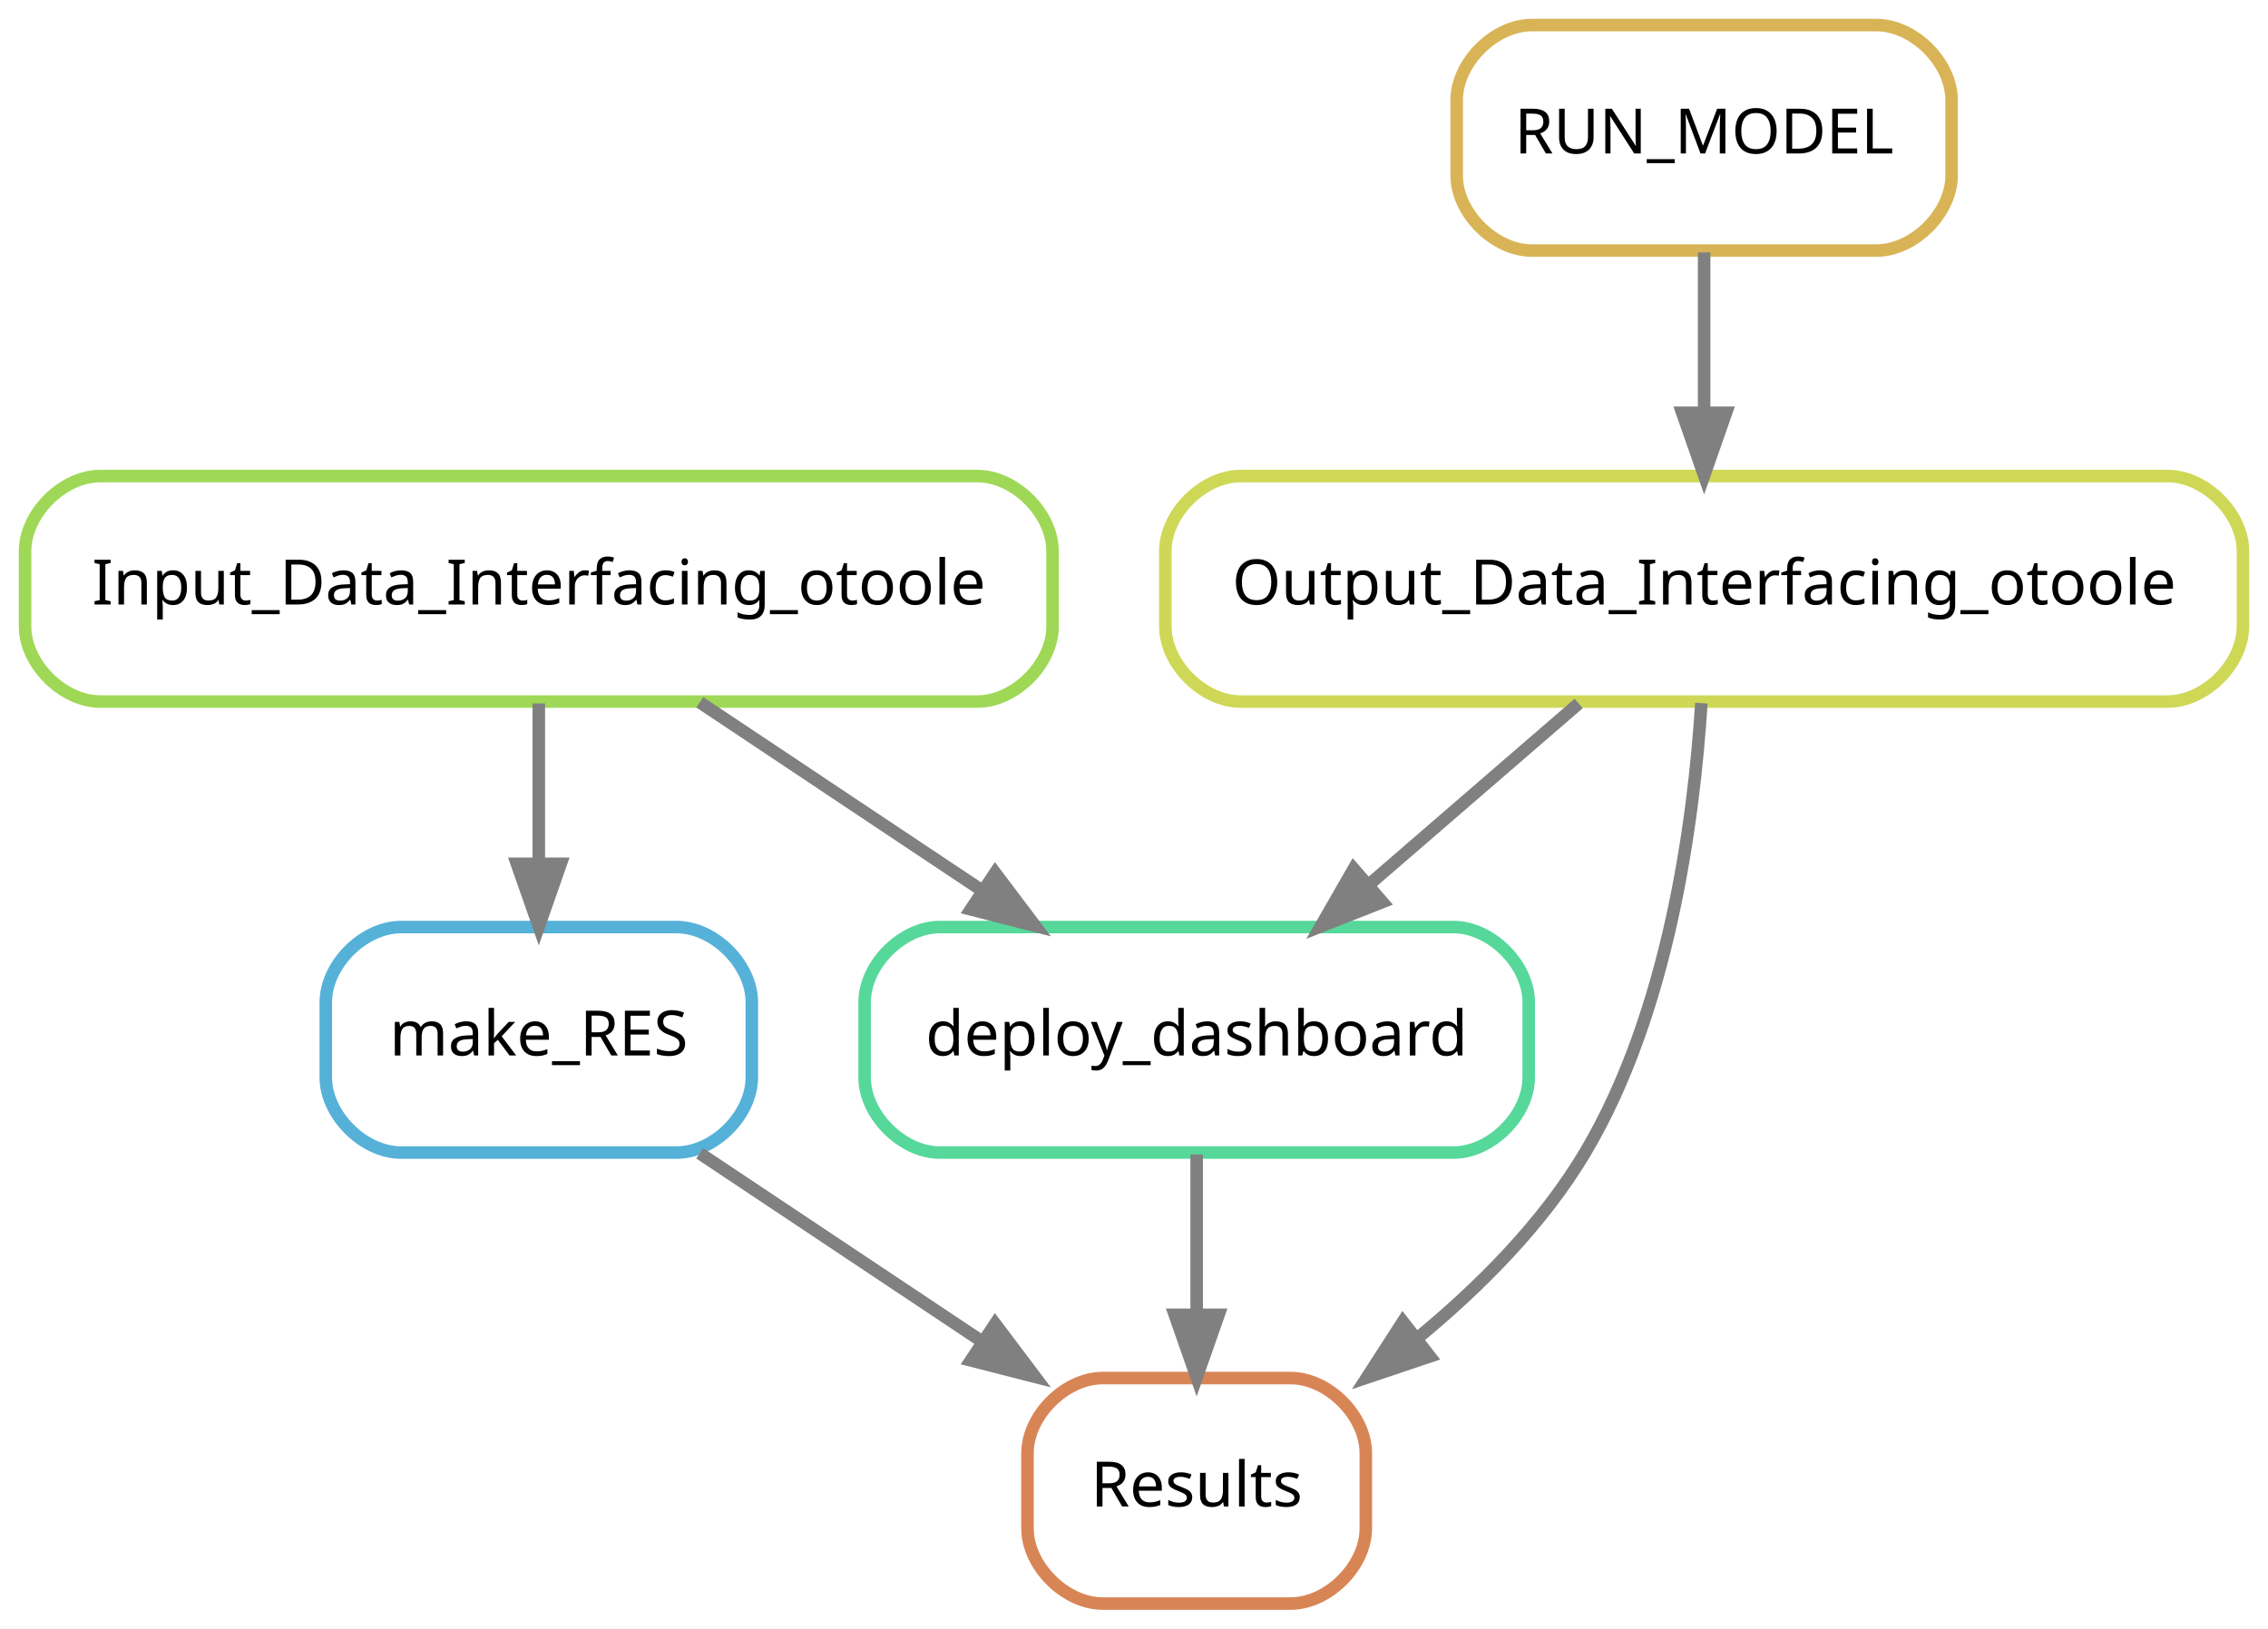
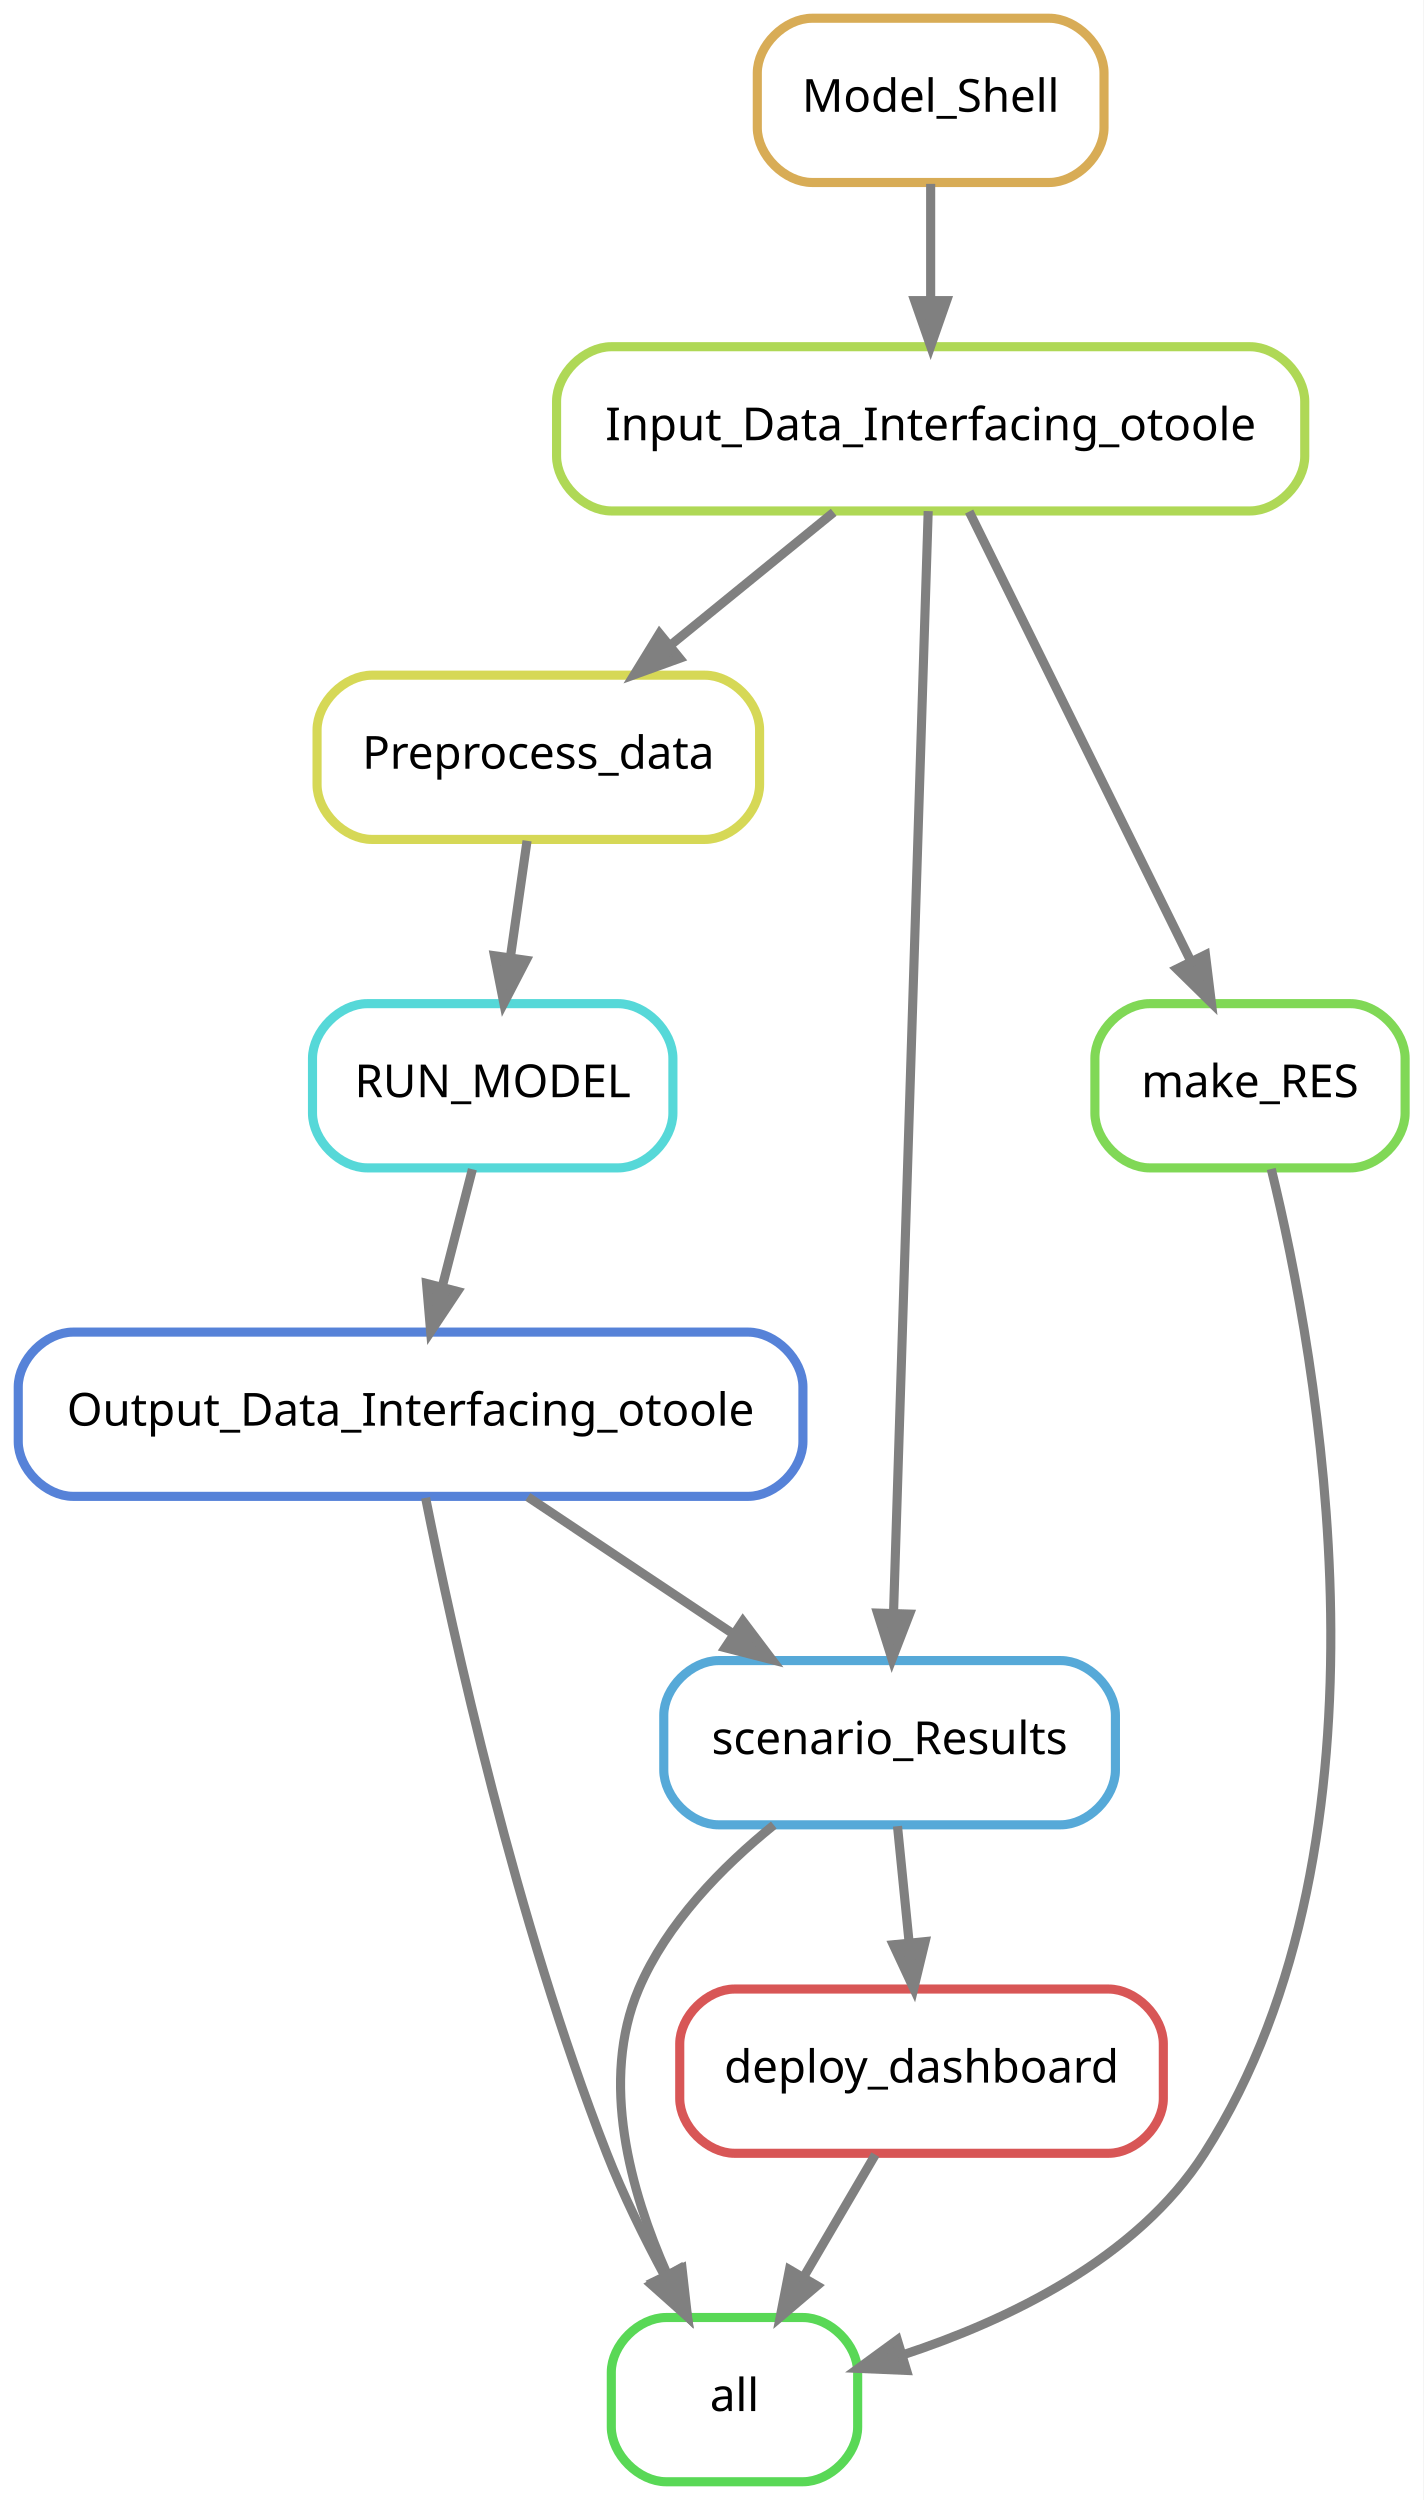
- <svg xmlns="http://www.w3.org/2000/svg" width="362pt" height="260pt" viewBox="0.00 0.00 362.00 260.00">
-   <g id="graph0" class="graph" transform="scale(1 1) rotate(0) translate(4 256)">
-     <polygon fill="white" stroke="transparent" points="-4,4 -4,-256 358,-256 358,4 -4,4" />
+ <svg xmlns="http://www.w3.org/2000/svg" width="312pt" height="548pt" viewBox="0.00 0.00 312.00 548.00">
+   <g id="graph0" class="graph" transform="scale(1 1) rotate(0) translate(4 544)">
+     <polygon fill="white" stroke="transparent" points="-4,4 -4,-544 308,-544 308,4 -4,4" />
    <g id="node1" class="node">
-       <path fill="none" stroke="#d88556" stroke-width="2" d="M202,-36C202,-36 172,-36 172,-36 166,-36 160,-30 160,-24 160,-24 160,-12 160,-12 160,-6 166,0 172,0 172,0 202,0 202,0 208,0 214,-6 214,-12 214,-12 214,-24 214,-24 214,-30 208,-36 202,-36" />
-       <text text-anchor="middle" x="187" y="-15.5" font-family="sans" font-size="10.00">Results</text>
+       <path fill="none" stroke="#59d856" stroke-width="2" d="M172,-36C172,-36 142,-36 142,-36 136,-36 130,-30 130,-24 130,-24 130,-12 130,-12 130,-6 136,0 142,0 142,0 172,0 172,0 178,0 184,-6 184,-12 184,-12 184,-24 184,-24 184,-30 178,-36 172,-36" />
+       <text text-anchor="middle" x="157" y="-15.5" font-family="sans" font-size="10.00">all</text>
    </g>
    <g id="node2" class="node">
-       <path fill="none" stroke="#ced856" stroke-width="2" d="M342,-180C342,-180 194,-180 194,-180 188,-180 182,-174 182,-168 182,-168 182,-156 182,-156 182,-150 188,-144 194,-144 194,-144 342,-144 342,-144 348,-144 354,-150 354,-156 354,-156 354,-168 354,-168 354,-174 348,-180 342,-180" />
-       <text text-anchor="middle" x="268" y="-159.5" font-family="sans" font-size="10.00">Output_Data_Interfacing_otoole</text>
+       <path fill="none" stroke="#5682d8" stroke-width="2" d="M160,-252C160,-252 12,-252 12,-252 6,-252 0,-246 0,-240 0,-240 0,-228 0,-228 0,-222 6,-216 12,-216 12,-216 160,-216 160,-216 166,-216 172,-222 172,-228 172,-228 172,-240 172,-240 172,-246 166,-252 160,-252" />
+       <text text-anchor="middle" x="86" y="-231.5" font-family="sans" font-size="10.00">Output_Data_Interfacing_otoole</text>
    </g>
    <g id="edge1" class="edge">
-       <path fill="none" stroke="grey" stroke-width="2" d="M267.56,-143.75C266.37,-124.9 262.33,-94.4 249,-72 242.26,-60.67 232.22,-50.57 222.17,-42.31" />
-       <polygon fill="grey" stroke="grey" stroke-width="2" points="224.22,-39.46 214.17,-36.08 219.92,-44.99 224.22,-39.46" />
+       <path fill="none" stroke="grey" stroke-width="2" d="M89.29,-215.67C95.27,-185.73 109.15,-122.64 129,-72 132.53,-62.99 137.19,-53.53 141.7,-45.14" />
+       <polygon fill="grey" stroke="grey" stroke-width="2" points="144.86,-46.64 146.65,-36.2 138.74,-43.25 144.86,-46.64" />
+     </g>
+     <g id="node8" class="node">
+       <path fill="none" stroke="#56a9d8" stroke-width="2" d="M228.5,-180C228.5,-180 153.5,-180 153.5,-180 147.5,-180 141.5,-174 141.5,-168 141.5,-168 141.5,-156 141.5,-156 141.5,-150 147.5,-144 153.5,-144 153.5,-144 228.5,-144 228.5,-144 234.5,-144 240.5,-150 240.5,-156 240.5,-156 240.5,-168 240.5,-168 240.5,-174 234.5,-180 228.5,-180" />
+       <text text-anchor="middle" x="191" y="-159.5" font-family="sans" font-size="10.00">scenario_Results</text>
+     </g>
+     <g id="edge10" class="edge">
+       <path fill="none" stroke="grey" stroke-width="2" d="M111.69,-215.88C125.29,-206.81 142.17,-195.55 156.86,-185.76" />
+       <polygon fill="grey" stroke="grey" stroke-width="2" points="158.84,-188.65 165.22,-180.19 154.95,-182.82 158.84,-188.65" />
+     </g>
+     <g id="node3" class="node">
+       <path fill="none" stroke="#56d8d8" stroke-width="2" d="M131.5,-324C131.5,-324 76.5,-324 76.5,-324 70.5,-324 64.5,-318 64.5,-312 64.5,-312 64.5,-300 64.5,-300 64.5,-294 70.5,-288 76.5,-288 76.5,-288 131.5,-288 131.5,-288 137.5,-288 143.5,-294 143.5,-300 143.5,-300 143.5,-312 143.5,-312 143.5,-318 137.5,-324 131.5,-324" />
+       <text text-anchor="middle" x="104" y="-303.5" font-family="sans" font-size="10.00">RUN_MODEL</text>
+     </g>
+     <g id="edge5" class="edge">
+       <path fill="none" stroke="grey" stroke-width="2" d="M99.55,-287.7C97.55,-279.9 95.13,-270.51 92.9,-261.83" />
+       <polygon fill="grey" stroke="grey" stroke-width="2" points="96.28,-260.92 90.4,-252.1 89.5,-262.66 96.28,-260.92" />
    </g>
    <g id="node4" class="node">
-       <path fill="none" stroke="#56d89a" stroke-width="2" d="M228,-108C228,-108 146,-108 146,-108 140,-108 134,-102 134,-96 134,-96 134,-84 134,-84 134,-78 140,-72 146,-72 146,-72 228,-72 228,-72 234,-72 240,-78 240,-84 240,-84 240,-96 240,-96 240,-102 234,-108 228,-108" />
-       <text text-anchor="middle" x="187" y="-87.5" font-family="sans" font-size="10.00">deploy_dashboard</text>
+       <path fill="none" stroke="#d6d856" stroke-width="2" d="M150.5,-396C150.5,-396 77.5,-396 77.5,-396 71.5,-396 65.5,-390 65.5,-384 65.5,-384 65.5,-372 65.5,-372 65.5,-366 71.5,-360 77.5,-360 77.5,-360 150.5,-360 150.5,-360 156.5,-360 162.5,-366 162.5,-372 162.5,-372 162.5,-384 162.5,-384 162.5,-390 156.5,-396 150.5,-396" />
+       <text text-anchor="middle" x="114" y="-375.5" font-family="sans" font-size="10.00">Preprocess_data</text>
    </g>
-     <g id="edge5" class="edge">
-       <path fill="none" stroke="grey" stroke-width="2" d="M247.98,-143.7C237.87,-134.97 225.46,-124.24 214.48,-114.75" />
-       <polygon fill="grey" stroke="grey" stroke-width="2" points="216.65,-111.99 206.79,-108.1 212.07,-117.29 216.65,-111.99" />
+     <g id="edge6" class="edge">
+       <path fill="none" stroke="grey" stroke-width="2" d="M111.53,-359.7C110.43,-351.98 109.1,-342.71 107.87,-334.11" />
+       <polygon fill="grey" stroke="grey" stroke-width="2" points="111.32,-333.51 106.44,-324.1 104.39,-334.5 111.32,-333.51" />
    </g>
-     <g id="node3" class="node">
-       <path fill="none" stroke="#d8b456" stroke-width="2" d="M295.5,-252C295.5,-252 240.5,-252 240.5,-252 234.5,-252 228.5,-246 228.5,-240 228.5,-240 228.5,-228 228.5,-228 228.5,-222 234.5,-216 240.5,-216 240.5,-216 295.5,-216 295.5,-216 301.5,-216 307.5,-222 307.5,-228 307.5,-228 307.5,-240 307.5,-240 307.5,-246 301.5,-252 295.5,-252" />
-       <text text-anchor="middle" x="268" y="-231.5" font-family="sans" font-size="10.00">RUN_MODEL</text>
+     <g id="node5" class="node">
+       <path fill="none" stroke="#afd856" stroke-width="2" d="M270,-468C270,-468 130,-468 130,-468 124,-468 118,-462 118,-456 118,-456 118,-444 118,-444 118,-438 124,-432 130,-432 130,-432 270,-432 270,-432 276,-432 282,-438 282,-444 282,-444 282,-456 282,-456 282,-462 276,-468 270,-468" />
+       <text text-anchor="middle" x="200" y="-447.5" font-family="sans" font-size="10.00">Input_Data_Interfacing_otoole</text>
+     </g>
+     <g id="edge7" class="edge">
+       <path fill="none" stroke="grey" stroke-width="2" d="M178.74,-431.7C167.91,-422.88 154.58,-412.03 142.84,-402.47" />
+       <polygon fill="grey" stroke="grey" stroke-width="2" points="144.98,-399.7 135.01,-396.1 140.56,-405.13 144.98,-399.7" />
+     </g>
+     <g id="edge11" class="edge">
+       <path fill="none" stroke="grey" stroke-width="2" d="M199.46,-431.97C197.96,-384.29 193.71,-249.18 191.87,-190.63" />
+       <polygon fill="grey" stroke="grey" stroke-width="2" points="195.36,-190.19 191.54,-180.31 188.36,-190.41 195.36,-190.19" />
+     </g>
+     <g id="node9" class="node">
+       <path fill="none" stroke="#80d856" stroke-width="2" d="M292,-324C292,-324 248,-324 248,-324 242,-324 236,-318 236,-312 236,-312 236,-300 236,-300 236,-294 242,-288 248,-288 248,-288 292,-288 292,-288 298,-288 304,-294 304,-300 304,-300 304,-312 304,-312 304,-318 298,-324 292,-324" />
+       <text text-anchor="middle" x="270" y="-303.5" font-family="sans" font-size="10.00">make_RES</text>
+     </g>
+     <g id="edge12" class="edge">
+       <path fill="none" stroke="grey" stroke-width="2" d="M208.44,-431.87C220.53,-407.35 242.87,-362.03 257.06,-333.26" />
+       <polygon fill="grey" stroke="grey" stroke-width="2" points="260.24,-334.71 261.53,-324.19 253.97,-331.61 260.24,-334.71" />
+     </g>
+     <g id="node6" class="node">
+       <path fill="none" stroke="#d8ac56" stroke-width="2" d="M226,-540C226,-540 174,-540 174,-540 168,-540 162,-534 162,-528 162,-528 162,-516 162,-516 162,-510 168,-504 174,-504 174,-504 226,-504 226,-504 232,-504 238,-510 238,-516 238,-516 238,-528 238,-528 238,-534 232,-540 226,-540" />
+       <text text-anchor="middle" x="200" y="-519.5" font-family="sans" font-size="10.00">Model_Shell</text>
+     </g>
+     <g id="edge8" class="edge">
+       <path fill="none" stroke="grey" stroke-width="2" d="M200,-503.7C200,-495.98 200,-486.71 200,-478.11" />
+       <polygon fill="grey" stroke="grey" stroke-width="2" points="203.5,-478.1 200,-468.1 196.5,-478.1 203.5,-478.1" />
+     </g>
+     <g id="node7" class="node">
+       <path fill="none" stroke="#d85656" stroke-width="2" d="M239,-108C239,-108 157,-108 157,-108 151,-108 145,-102 145,-96 145,-96 145,-84 145,-84 145,-78 151,-72 157,-72 157,-72 239,-72 239,-72 245,-72 251,-78 251,-84 251,-84 251,-96 251,-96 251,-102 245,-108 239,-108" />
+       <text text-anchor="middle" x="198" y="-87.5" font-family="sans" font-size="10.00">deploy_dashboard</text>
+     </g>
+     <g id="edge2" class="edge">
+       <path fill="none" stroke="grey" stroke-width="2" d="M187.87,-71.7C183.15,-63.64 177.44,-53.89 172.22,-44.98" />
+       <polygon fill="grey" stroke="grey" stroke-width="2" points="175.09,-42.96 167.02,-36.1 169.05,-46.5 175.09,-42.96" />
    </g>
    <g id="edge4" class="edge">
-       <path fill="none" stroke="grey" stroke-width="2" d="M268,-215.7C268,-207.98 268,-198.71 268,-190.11" />
-       <polygon fill="grey" stroke="grey" stroke-width="2" points="271.5,-190.1 268,-180.1 264.5,-190.1 271.5,-190.1" />
+       <path fill="none" stroke="grey" stroke-width="2" d="M165.62,-143.95C154.29,-134.79 142.12,-122.4 136,-108 127.46,-87.91 134.16,-63.72 142.18,-45.63" />
+       <polygon fill="grey" stroke="grey" stroke-width="2" points="145.5,-46.8 146.69,-36.27 139.2,-43.76 145.5,-46.8" />
    </g>
-     <g id="edge2" class="edge">
-       <path fill="none" stroke="grey" stroke-width="2" d="M187,-71.7C187,-63.98 187,-54.71 187,-46.11" />
-       <polygon fill="grey" stroke="grey" stroke-width="2" points="190.5,-46.1 187,-36.1 183.5,-46.1 190.5,-46.1" />
-     </g>
-     <g id="node5" class="node">
-       <path fill="none" stroke="#9fd856" stroke-width="2" d="M152,-180C152,-180 12,-180 12,-180 6,-180 0,-174 0,-168 0,-168 0,-156 0,-156 0,-150 6,-144 12,-144 12,-144 152,-144 152,-144 158,-144 164,-150 164,-156 164,-156 164,-168 164,-168 164,-174 158,-180 152,-180" />
-       <text text-anchor="middle" x="82" y="-159.5" font-family="sans" font-size="10.00">Input_Data_Interfacing_otoole</text>
-     </g>
-     <g id="edge6" class="edge">
-       <path fill="none" stroke="grey" stroke-width="2" d="M107.69,-143.88C121.29,-134.81 138.17,-123.55 152.86,-113.76" />
-       <polygon fill="grey" stroke="grey" stroke-width="2" points="154.84,-116.65 161.22,-108.19 150.95,-110.82 154.84,-116.65" />
-     </g>
-     <g id="node6" class="node">
-       <path fill="none" stroke="#56b1d8" stroke-width="2" d="M104,-108C104,-108 60,-108 60,-108 54,-108 48,-102 48,-96 48,-96 48,-84 48,-84 48,-78 54,-72 60,-72 60,-72 104,-72 104,-72 110,-72 116,-78 116,-84 116,-84 116,-96 116,-96 116,-102 110,-108 104,-108" />
-       <text text-anchor="middle" x="82" y="-87.5" font-family="sans" font-size="10.00">make_RES</text>
-     </g>
-     <g id="edge7" class="edge">
-       <path fill="none" stroke="grey" stroke-width="2" d="M82,-143.7C82,-135.98 82,-126.71 82,-118.11" />
-       <polygon fill="grey" stroke="grey" stroke-width="2" points="85.5,-118.1 82,-108.1 78.5,-118.1 85.5,-118.1" />
+     <g id="edge9" class="edge">
+       <path fill="none" stroke="grey" stroke-width="2" d="M192.73,-143.7C193.5,-135.98 194.43,-126.71 195.29,-118.11" />
+       <polygon fill="grey" stroke="grey" stroke-width="2" points="198.78,-118.4 196.29,-108.1 191.81,-117.71 198.78,-118.4" />
    </g>
    <g id="edge3" class="edge">
-       <path fill="none" stroke="grey" stroke-width="2" d="M107.69,-71.88C121.29,-62.81 138.17,-51.55 152.86,-41.76" />
-       <polygon fill="grey" stroke="grey" stroke-width="2" points="154.84,-44.65 161.22,-36.19 150.95,-38.82 154.84,-44.65" />
+       <path fill="none" stroke="grey" stroke-width="2" d="M274.66,-287.77C284.73,-246.65 304.19,-141.06 260,-72 245.2,-48.88 216.9,-35.35 193.71,-27.75" />
+       <polygon fill="grey" stroke="grey" stroke-width="2" points="194.72,-24.4 184.13,-24.85 192.69,-31.1 194.72,-24.4" />
    </g>
  </g>
</svg>
